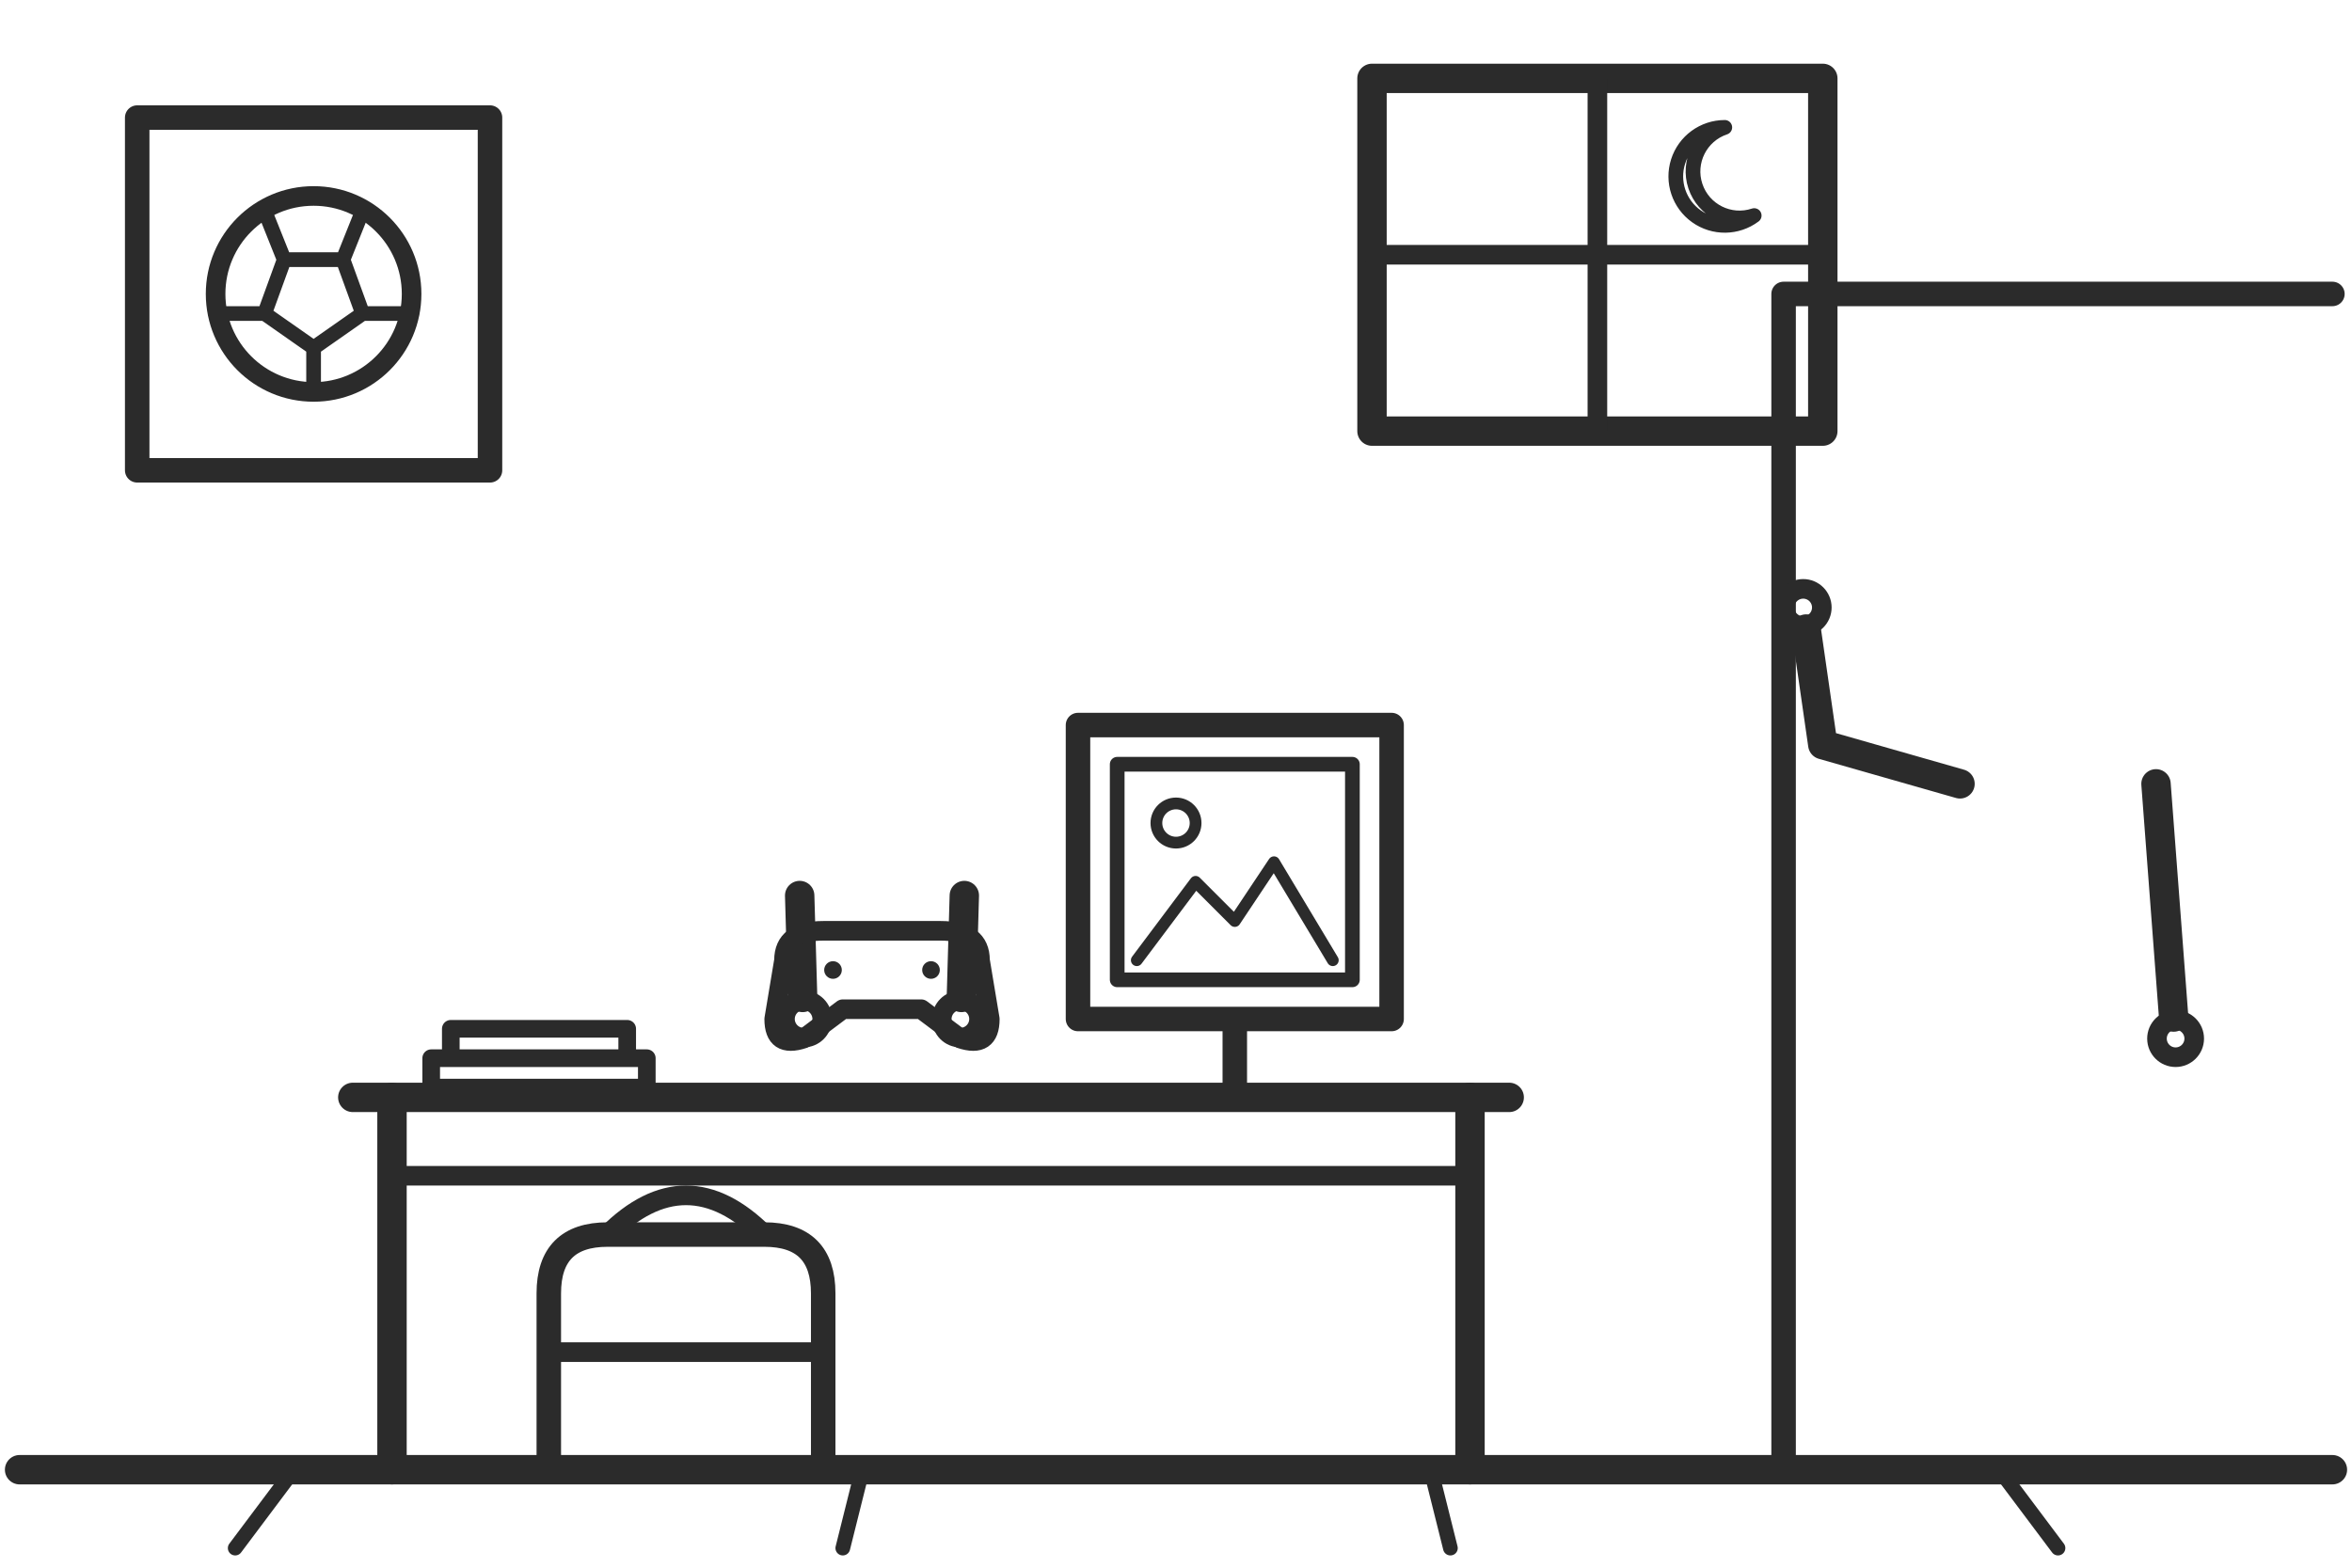
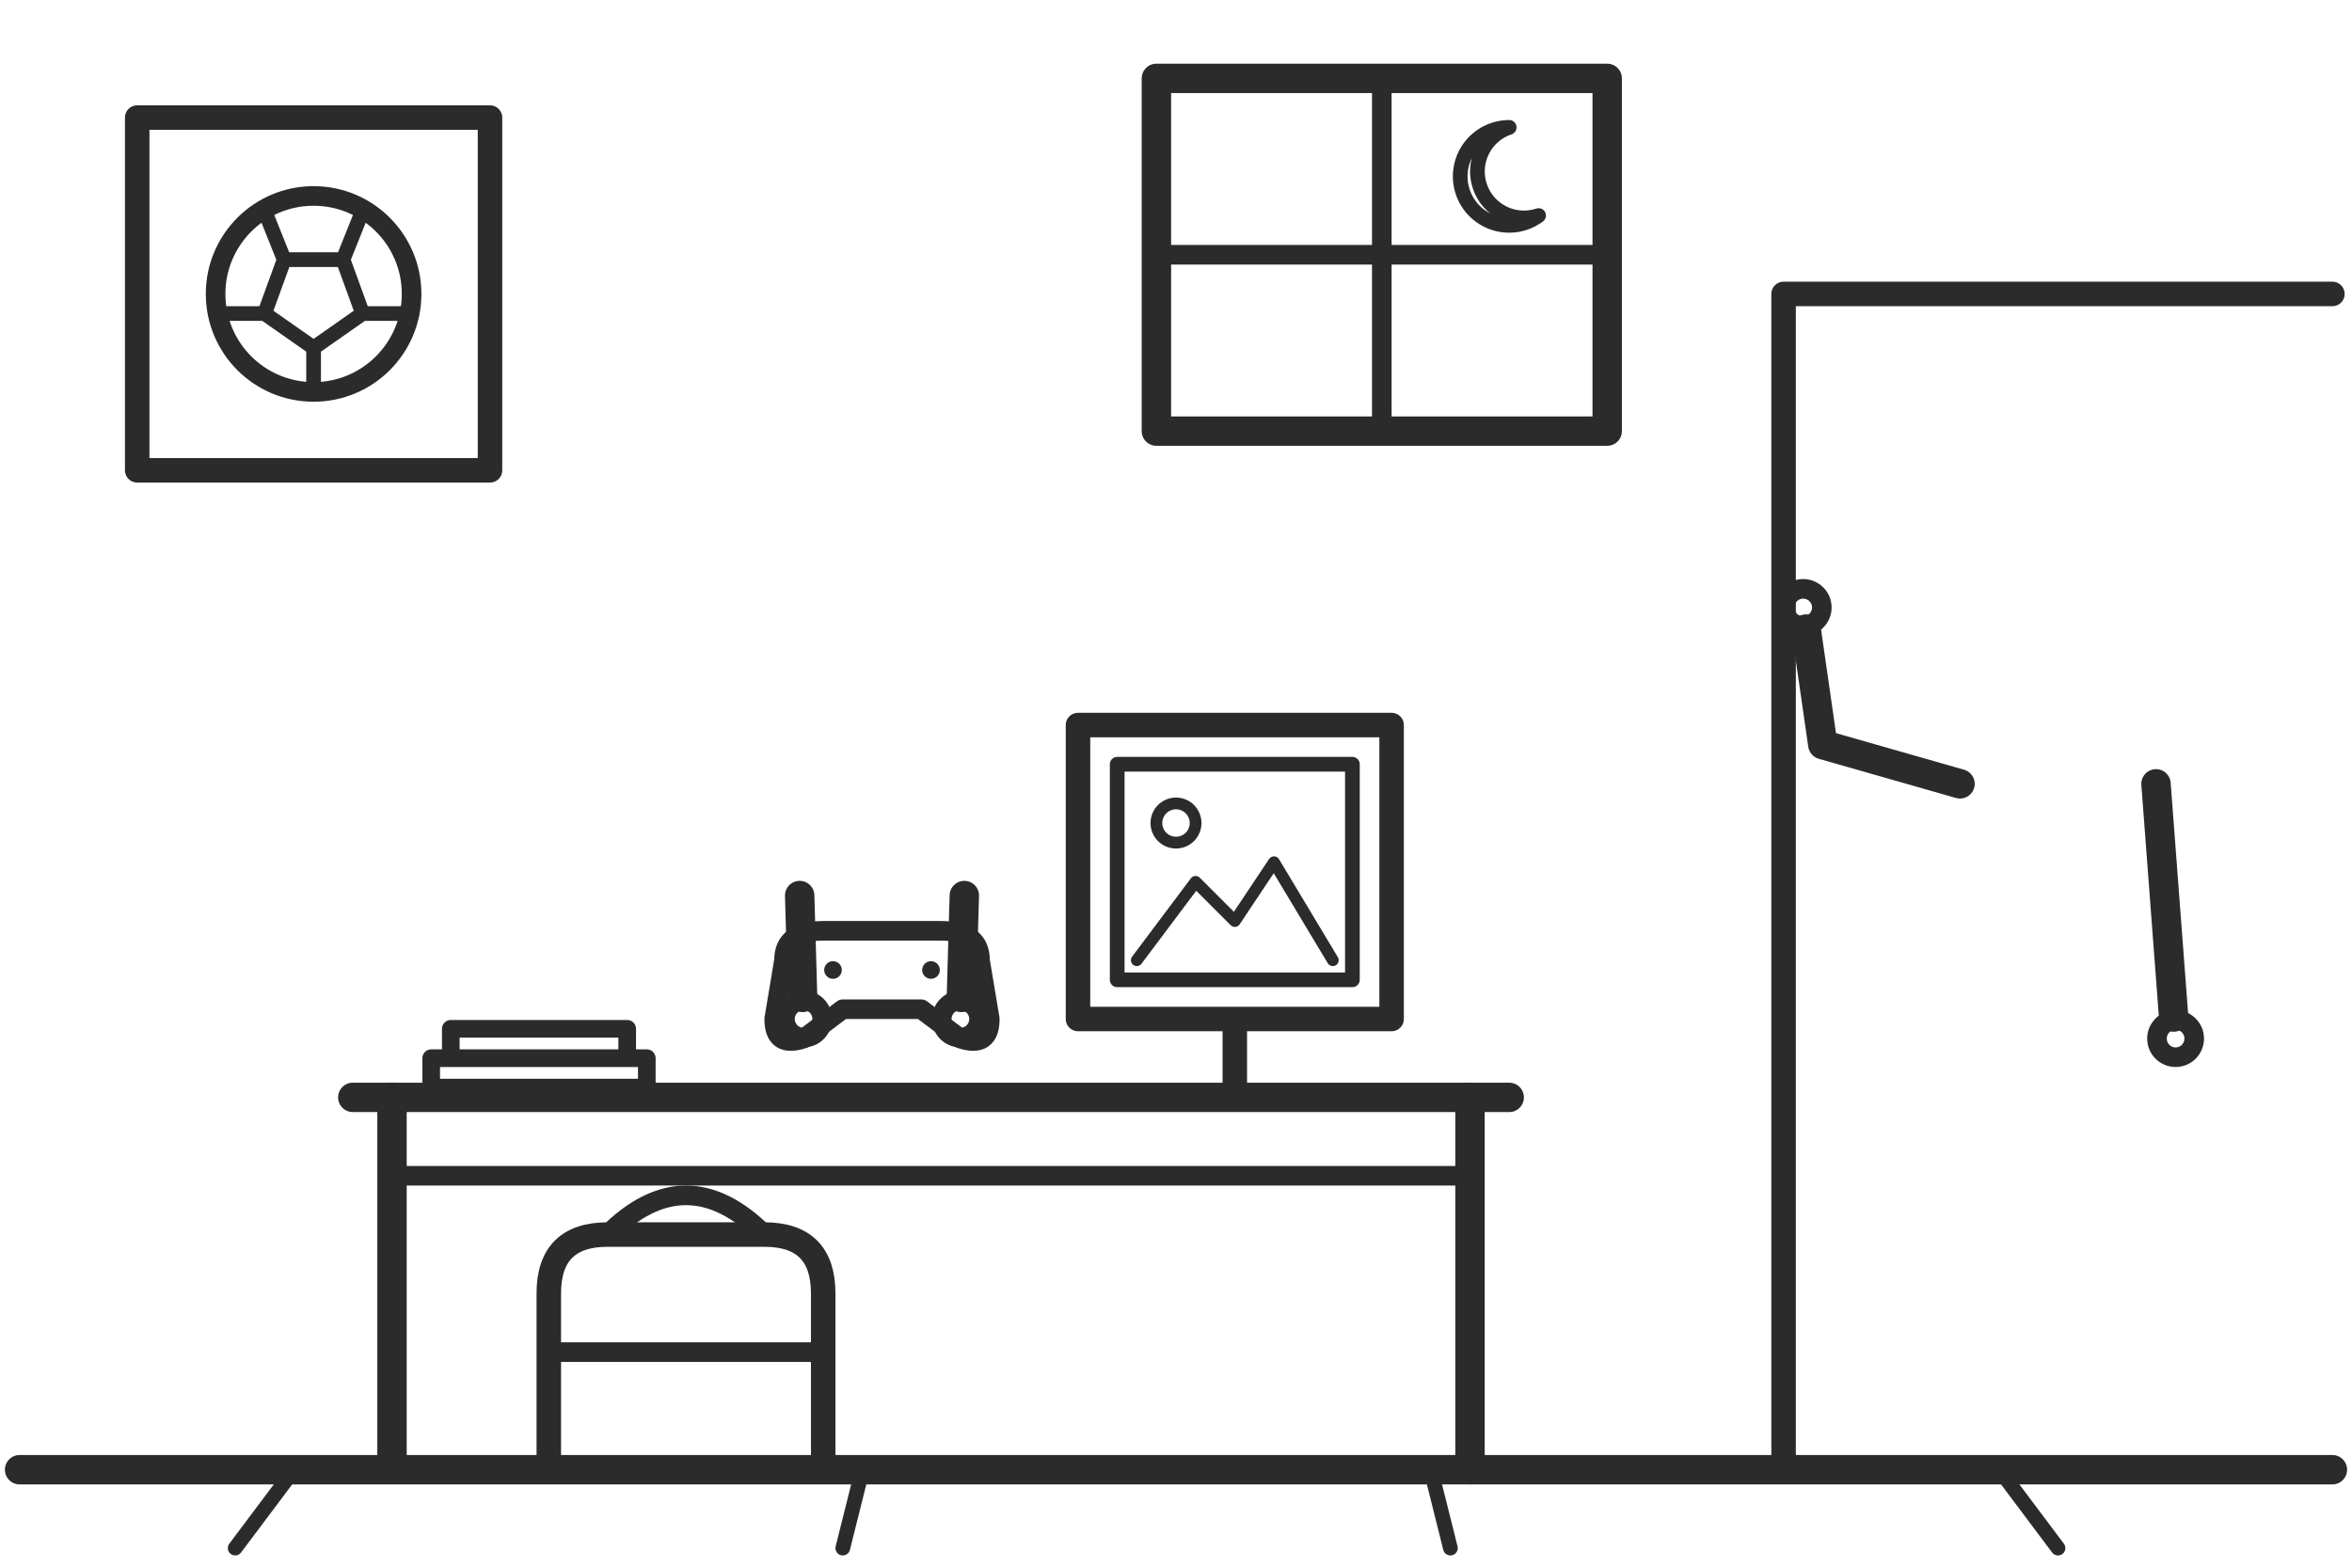
<svg xmlns="http://www.w3.org/2000/svg" viewBox="0 0 240 160">
  <defs>
    <clipPath id="L38-c1">
      <path d="M60 0 H120 V112 H60 Z M80 96 H100 V106 H80 Z" clip-rule="evenodd" />
    </clipPath>
  </defs>
  <g fill="none" stroke="#2b2b2b" stroke-width="3" stroke-linecap="round" stroke-linejoin="round">
    <path d="M14 12 H50 V48 H14 Z" stroke-width="2.5" />
    <circle cx="32" cy="30" r="10" stroke-width="2" />
    <path d="M29 26.5 H35 L37 32 L32 35.5 L27 32 Z M29 26.5 L27 21.5 M35 26.5 L37 21.5 M37 32 L42 32 M27 32 L22 32 M32 35.5 V40" stroke-width="1.5" />
-     <path d="M140 8 H186 V44 H140 Z" />
-     <path d="M163 8 V44 M140 26 H186" stroke-width="2" />
-     <path d="M176 13 A5 5 0 1 0 179 22 A4 4 0 1 1 176 13 Z" stroke-width="1.5" />
+     <path d="M118 8 H164 V44 H118 Z" />
+     <path d="M141 8 V44 M118 26 H164" stroke-width="2" />
+     <path d="M154 13 A5 5 0 1 0 157 22 A4 4 0 1 1 154 13 Z" stroke-width="1.5" />
    <g clip-path="url(#L38-c1)">
      <use href="#misha-noarms" x="70" y="42" width="40" height="100" />
    </g>
    <path d="M81.6 91.4 L81.9 101.8" />
    <circle cx="82" cy="104" r="1.9" stroke-width="2" />
    <path d="M98.4 91.4 L98.1 101.8" />
    <circle cx="98" cy="104" r="1.9" stroke-width="2" />
    <path d="M80 98 Q80 95 84 95 H96 Q100 95 100 98 L101 104 Q101 107 98 106 L94 103 H86 L82 106 Q79 107 79 104 Z" stroke-width="2" />
    <circle cx="85" cy="99" r="0.9" fill="#2b2b2b" stroke="none" />
    <circle cx="95" cy="99" r="0.9" fill="#2b2b2b" stroke="none" />
    <path d="M116 112 H136 M126 112 V104 M110 104 H142 V74 H110 Z" stroke-width="2.5" />
    <path d="M114 78 H138 V100 H114 Z" stroke-width="1.5" />
    <path d="M116 98 L122 90 L126 94 L130 88 L136 98 M118 84 a2 2 0 1 0 4 0 a2 2 0 1 0 -4 0" stroke-width="1.2" />
    <path d="M36 112 H154" />
    <path d="M40 112 V150 M150 112 V150" />
    <path d="M40 120 H150" stroke-width="2" />
    <path d="M44 111 H66 V108 H44 Z M46 108 V105 H64 V108" stroke-width="1.8" />
    <path d="M56 150 V132 Q56 126 62 126 H78 Q84 126 84 132 V150" stroke-width="2.5" />
    <path d="M62 126 Q70 118 78 126 M56 138 H84" stroke-width="2" />
    <path d="M182 150 V30 H238" stroke-width="2.5" />
    <use href="#wang-noarms" x="190" y="50" width="40" height="100" />
    <path d="M200 80 L186 76 L184.3 64.2" />
    <circle cx="184" cy="62" r="1.9" stroke-width="2" />
    <path d="M220 80 L221.8 103.8" />
    <circle cx="222" cy="106" r="1.9" stroke-width="2" />
    <path d="M2 150 H238" />
    <path d="M30 150 L24 158 M88 150 L86 158 M146 150 L148 158 M204 150 L210 158" stroke-width="1.5" />
  </g>
</svg>
